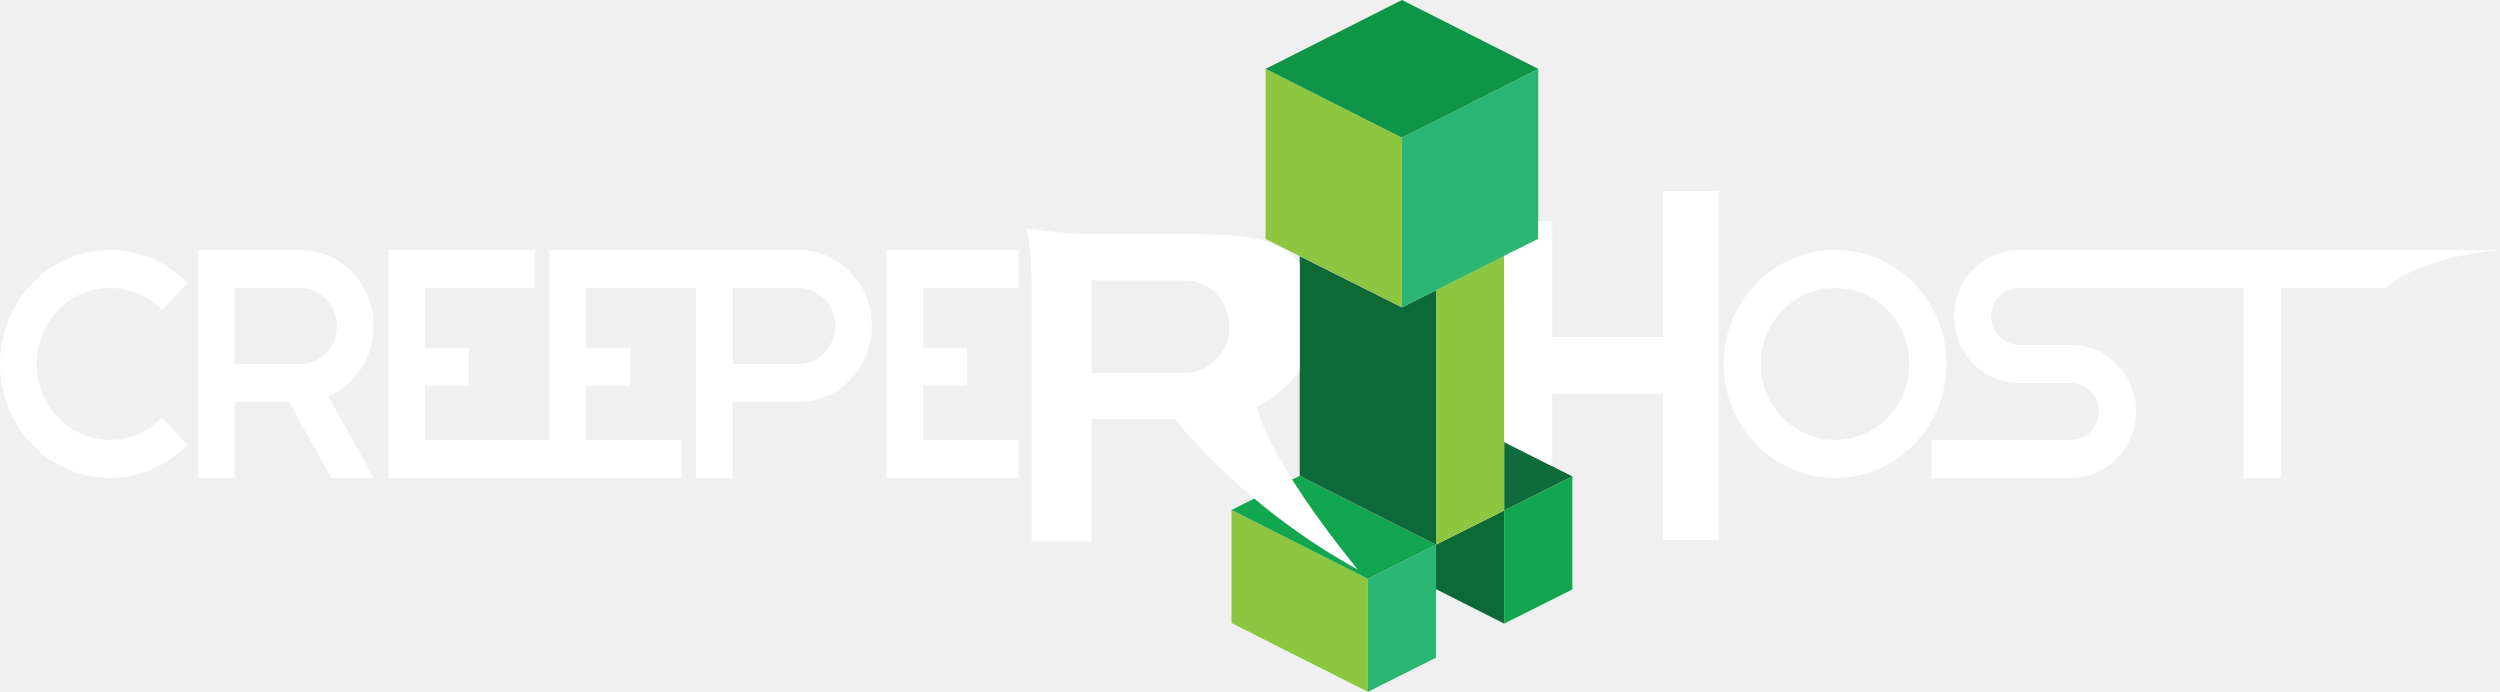
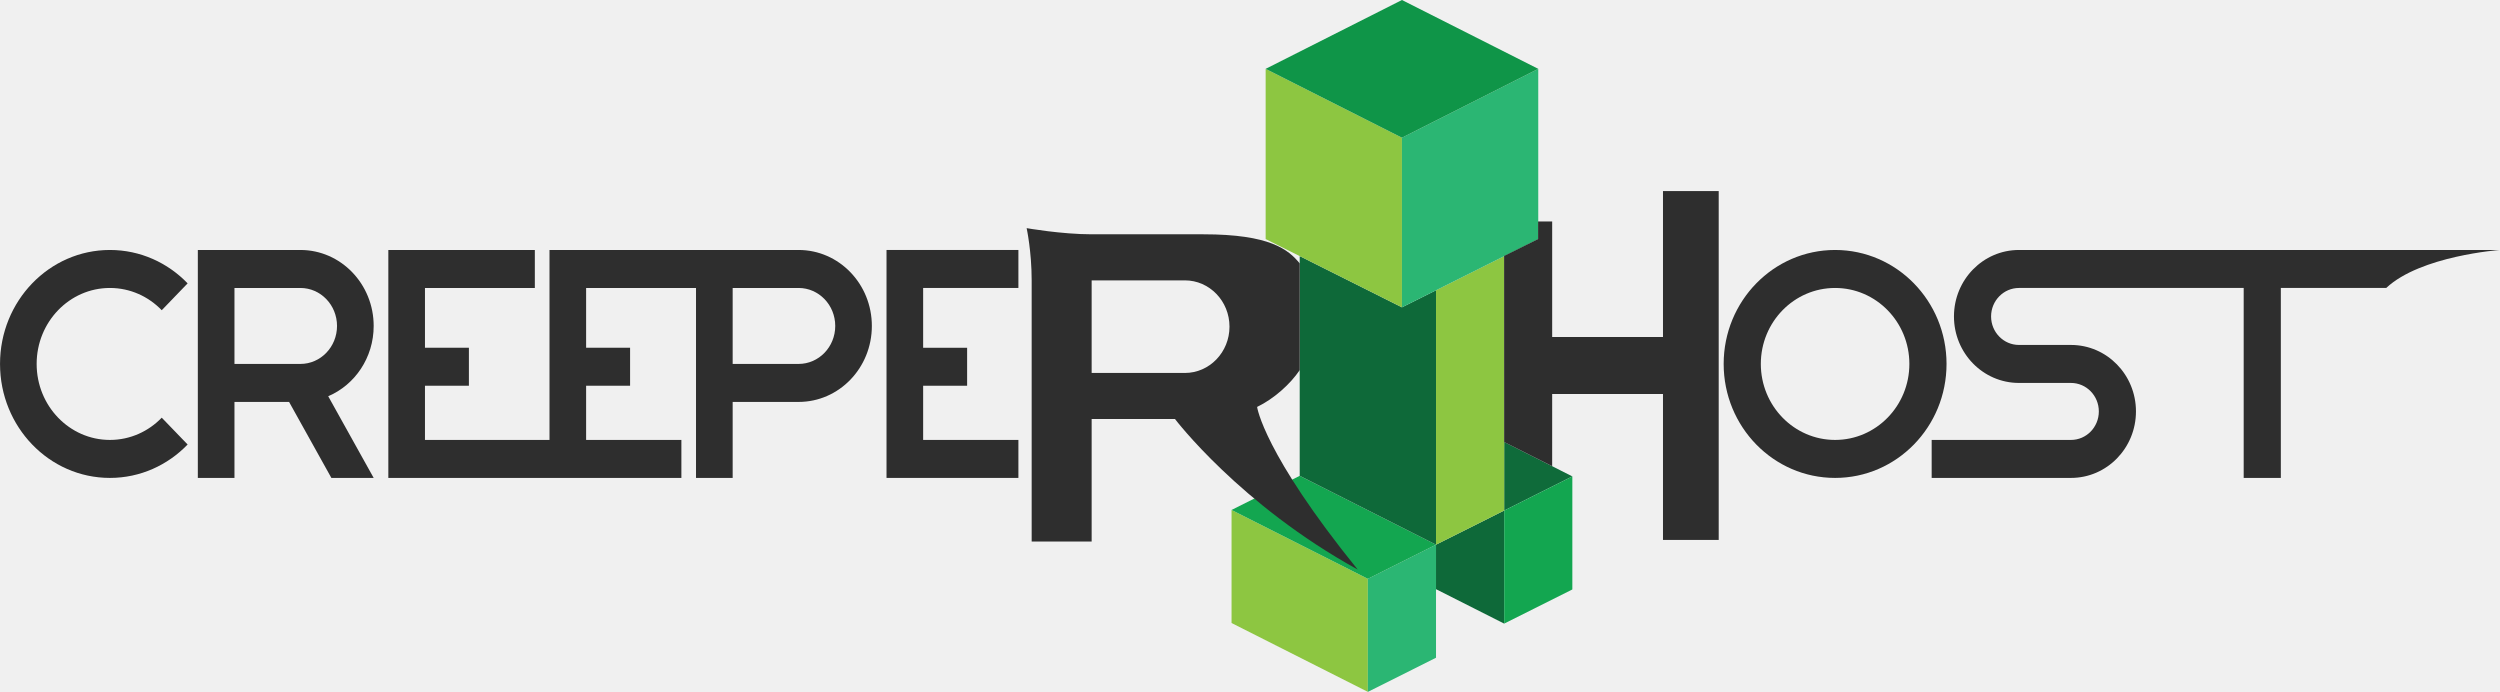
<svg xmlns="http://www.w3.org/2000/svg" version="1.1" baseProfile="full" width="960" height="265.685" viewBox="0 0 960.00 265.69" enable-background="new 0 0 960.00 265.69" xml:space="preserve">
  <g>
    <path fill="#0E6939" fill-opacity="1" stroke-width="0.2" stroke-linejoin="round" d="M 551.43,226.246L 577.605,239.47L 577.605,196.049L 551.43,209.155L 551.43,226.246 Z " />
    <path fill="#0F6B3A" fill-opacity="1" stroke-width="0.2" stroke-linejoin="round" d="M 577.605,169.72L 577.605,196.048L 603.781,182.941L 577.605,169.72 Z " />
    <path fill="#13A650" fill-opacity="1" stroke-width="0.2" stroke-linejoin="round" d="M 577.605,196.048L 603.781,182.941L 603.781,226.357L 577.605,239.469L 577.605,196.048 Z " />
    <path fill="#8DC641" fill-opacity="1" stroke-width="0.2" stroke-linejoin="round" d="M 472.915,195.829L 525.26,222.269L 525.26,265.685L 472.915,239.244L 472.915,195.829 Z " />
    <path fill="#2BB673" fill-opacity="1" stroke-width="0.2" stroke-linejoin="round" d="M 525.26,222.269L 551.431,209.155L 551.431,252.576L 525.26,265.685L 525.26,222.269 Z " />
    <path fill="#13A650" fill-opacity="1" stroke-width="0.2" stroke-linejoin="round" d="M 499.089,182.715L 551.431,209.155L 525.26,222.269L 472.915,195.829L 499.089,182.715 Z " />
    <path fill="#0E6939" fill-opacity="1" stroke-width="0.2" stroke-linejoin="round" d="M 499.089,98.35L 538.349,118.016L 551.431,111.462L 551.431,209.156L 499.089,182.714L 499.089,98.35 Z " />
    <path fill="#8DC641" fill-opacity="1" stroke-width="0.2" stroke-linejoin="round" d="M 551.43,111.462L 577.605,98.35L 577.605,196.047L 551.43,209.155L 551.43,111.462 Z " />
    <path fill="#8DC641" fill-opacity="1" stroke-width="0.2" stroke-linejoin="round" d="M 486.009,26.44L 486.009,91.8L 538.35,118.016L 538.35,52.881L 486.009,26.44 Z " />
    <path fill="#2BB673" fill-opacity="1" stroke-width="0.2" stroke-linejoin="round" d="M 538.35,52.881L 590.691,26.44L 590.691,91.799L 538.35,118.016L 538.35,52.881 Z " />
    <path fill="#0F9548" fill-opacity="1" stroke-width="0.2" stroke-linejoin="round" d="M 538.35,0L 486.008,26.44L 538.35,52.881L 590.691,26.44L 538.35,0 Z " />
  </g>
  <g>
-     <path fill="#FFFFFF" fill-opacity="1" stroke-width="0.2" stroke-linejoin="round" d="M 638.589,73.381L 638.589,129.421L 596.037,129.421L 596.037,85.055L 590.632,85.058L 590.632,91.78L 577.576,98.28L 577.597,169.745L 596.034,179.023L 596.037,151.3L 638.589,151.3L 638.589,207.343L 659.988,207.343L 659.988,73.381L 638.589,73.381 Z " />
-     <path fill="#FFFFFF" fill-opacity="1" stroke-width="0.2" stroke-linejoin="round" d="M 704.683,168.936C 688.928,168.936 676.16,155.864 676.16,139.752C 676.16,123.641 688.928,110.581 704.683,110.581C 720.436,110.581 733.204,123.641 733.204,139.752C 733.204,155.864 720.436,168.936 704.683,168.936 Z M 704.683,95.992C 681.05,95.992 661.891,115.585 661.891,139.752C 661.891,163.928 681.05,183.524 704.683,183.524C 728.31,183.524 747.475,163.928 747.475,139.752C 747.475,115.585 728.31,95.992 704.683,95.992 Z " />
-     <path fill="#FFFFFF" fill-opacity="1" stroke-width="0.2" stroke-linejoin="round" d="M 959.999,95.992L 775.277,95.992C 761.505,95.992 750.326,107.419 750.326,121.523C 750.326,135.621 761.505,147.051 775.277,147.051L 795.255,147.051C 801.169,147.051 805.959,151.955 805.959,157.988C 805.959,164.043 801.169,168.936 795.255,168.936L 741.765,168.936L 741.765,183.524L 795.255,183.524C 809.042,183.524 820.215,172.084 820.215,157.988C 820.215,143.889 809.042,132.461 795.255,132.461L 775.277,132.461C 769.386,132.461 764.583,127.56 764.583,121.523C 764.583,115.479 769.386,110.581 775.277,110.581L 861.583,110.581L 861.583,183.524L 875.849,183.524L 875.849,110.581L 916.319,110.581C 929.518,98.181 959.999,95.992 959.999,95.992 Z " />
-     <path fill="#FFFFFF" fill-opacity="1" stroke-width="0.2" stroke-linejoin="round" d="M 42.199,168.936C 26.663,168.936 14.064,155.864 14.064,139.752C 14.064,123.641 26.663,110.581 42.199,110.581C 49.967,110.581 57.004,113.849 62.099,119.128L 72.04,108.812C 64.407,100.892 53.851,95.992 42.199,95.992C 18.893,95.992 0,115.585 0,139.752C 0,163.928 18.893,183.524 42.199,183.524C 53.851,183.524 64.407,178.616 72.04,170.696L 62.099,160.392C 57.004,165.671 49.967,168.936 42.199,168.936 Z " />
-     <path fill="#FFFFFF" fill-opacity="1" stroke-width="0.2" stroke-linejoin="round" d="M 115.346,139.752L 90.028,139.752L 90.028,110.582L 115.346,110.582C 123.118,110.582 129.411,117.113 129.411,125.168C 129.411,133.224 123.118,139.752 115.346,139.752 Z M 143.485,125.168C 143.485,109.054 130.882,95.992 115.346,95.992L 75.959,95.992L 75.959,183.525L 90.028,183.525L 90.028,154.344L 110.999,154.344L 127.242,183.525L 143.485,183.525L 126.027,152.159C 136.269,147.795 143.485,137.36 143.485,125.168 Z " />
-     <path fill="#FFFFFF" fill-opacity="1" stroke-width="0.2" stroke-linejoin="round" d="M 306.656,139.752L 281.34,139.752L 281.34,110.582L 306.656,110.582C 314.433,110.582 320.73,117.113 320.73,125.168C 320.73,133.222 314.433,139.752 306.656,139.752 Z M 306.656,95.992L 211.005,95.992L 211.005,168.937L 163.18,168.937L 163.18,148.126L 180.053,148.126L 180.053,133.545L 163.18,133.545L 163.18,110.582L 205.374,110.582L 205.374,95.992L 149.114,95.992L 149.114,183.525L 261.648,183.525L 261.648,168.937L 225.066,168.937L 225.066,148.126L 241.949,148.126L 241.949,133.545L 225.066,133.545L 225.066,110.582L 267.265,110.582L 267.265,183.525L 281.34,183.525L 281.34,154.344L 306.656,154.344C 322.201,154.344 334.79,141.281 334.79,125.168C 334.79,109.054 322.201,95.992 306.656,95.992 Z " />
-     <path fill="#FFFFFF" fill-opacity="1" stroke-width="0.2" stroke-linejoin="round" d="M 391.063,168.936L 354.485,168.936L 354.485,148.127L 371.371,148.127L 371.371,133.544L 354.485,133.544L 354.485,110.581L 391.063,110.581L 391.063,95.992L 340.421,95.992L 340.421,183.524L 391.063,183.524L 391.063,168.936 Z " />
-     <path fill="#FFFFFF" fill-opacity="1" stroke-width="0.2" stroke-linejoin="round" d="M 454.979,143.219L 419.193,143.219L 419.193,107.663L 454.979,107.663C 464.445,107.663 472.125,115.623 472.125,125.443C 472.125,135.259 464.445,143.219 454.979,143.219 Z M 499.089,142.127L 499.089,101.145C 494.717,95.836 487.689,89.972 462.099,89.972L 419.193,89.972C 407.68,89.972 394.225,87.608 394.225,87.608C 394.225,87.608 396.159,96.448 396.159,107.663L 396.159,207.952L 419.193,207.952L 419.193,160.908L 451.199,160.908C 451.199,160.908 476.055,193.731 521.359,218.717C 485.076,173.913 482.725,156.264 482.725,156.264C 489.171,153.143 495.389,147.6 499.089,142.127 Z " />
+     <path fill="#2e2e2e" fill-opacity="1" stroke-width="0.2" stroke-linejoin="round" d="M 638.589,73.381L 638.589,129.421L 596.037,129.421L 596.037,85.055L 590.632,85.058L 590.632,91.78L 577.576,98.28L 577.597,169.745L 596.034,179.023L 596.037,151.3L 638.589,151.3L 638.589,207.343L 659.988,207.343L 659.988,73.381L 638.589,73.381 Z " />
+     <path fill="#2e2e2e" fill-opacity="1" stroke-width="0.2" stroke-linejoin="round" d="M 704.683,168.936C 688.928,168.936 676.16,155.864 676.16,139.752C 676.16,123.641 688.928,110.581 704.683,110.581C 720.436,110.581 733.204,123.641 733.204,139.752C 733.204,155.864 720.436,168.936 704.683,168.936 Z M 704.683,95.992C 681.05,95.992 661.891,115.585 661.891,139.752C 661.891,163.928 681.05,183.524 704.683,183.524C 728.31,183.524 747.475,163.928 747.475,139.752C 747.475,115.585 728.31,95.992 704.683,95.992 Z " />
+     <path fill="#2e2e2e" fill-opacity="1" stroke-width="0.2" stroke-linejoin="round" d="M 959.999,95.992L 775.277,95.992C 761.505,95.992 750.326,107.419 750.326,121.523C 750.326,135.621 761.505,147.051 775.277,147.051L 795.255,147.051C 801.169,147.051 805.959,151.955 805.959,157.988C 805.959,164.043 801.169,168.936 795.255,168.936L 741.765,168.936L 741.765,183.524L 795.255,183.524C 809.042,183.524 820.215,172.084 820.215,157.988C 820.215,143.889 809.042,132.461 795.255,132.461L 775.277,132.461C 769.386,132.461 764.583,127.56 764.583,121.523C 764.583,115.479 769.386,110.581 775.277,110.581L 861.583,110.581L 861.583,183.524L 875.849,183.524L 875.849,110.581L 916.319,110.581C 929.518,98.181 959.999,95.992 959.999,95.992 Z " />
+     <path fill="#2e2e2e" fill-opacity="1" stroke-width="0.2" stroke-linejoin="round" d="M 42.199,168.936C 26.663,168.936 14.064,155.864 14.064,139.752C 14.064,123.641 26.663,110.581 42.199,110.581C 49.967,110.581 57.004,113.849 62.099,119.128L 72.04,108.812C 64.407,100.892 53.851,95.992 42.199,95.992C 18.893,95.992 0,115.585 0,139.752C 0,163.928 18.893,183.524 42.199,183.524C 53.851,183.524 64.407,178.616 72.04,170.696L 62.099,160.392C 57.004,165.671 49.967,168.936 42.199,168.936 Z " />
+     <path fill="#2e2e2e" fill-opacity="1" stroke-width="0.2" stroke-linejoin="round" d="M 115.346,139.752L 90.028,139.752L 90.028,110.582L 115.346,110.582C 123.118,110.582 129.411,117.113 129.411,125.168C 129.411,133.224 123.118,139.752 115.346,139.752 Z M 143.485,125.168C 143.485,109.054 130.882,95.992 115.346,95.992L 75.959,95.992L 75.959,183.525L 90.028,183.525L 90.028,154.344L 110.999,154.344L 127.242,183.525L 143.485,183.525L 126.027,152.159C 136.269,147.795 143.485,137.36 143.485,125.168 Z " />
+     <path fill="#2e2e2e" fill-opacity="1" stroke-width="0.2" stroke-linejoin="round" d="M 306.656,139.752L 281.34,139.752L 281.34,110.582L 306.656,110.582C 314.433,110.582 320.73,117.113 320.73,125.168C 320.73,133.222 314.433,139.752 306.656,139.752 Z M 306.656,95.992L 211.005,95.992L 211.005,168.937L 163.18,168.937L 163.18,148.126L 180.053,148.126L 180.053,133.545L 163.18,133.545L 163.18,110.582L 205.374,110.582L 205.374,95.992L 149.114,95.992L 149.114,183.525L 261.648,183.525L 261.648,168.937L 225.066,168.937L 225.066,148.126L 241.949,148.126L 241.949,133.545L 225.066,133.545L 225.066,110.582L 267.265,110.582L 267.265,183.525L 281.34,183.525L 281.34,154.344L 306.656,154.344C 322.201,154.344 334.79,141.281 334.79,125.168C 334.79,109.054 322.201,95.992 306.656,95.992 Z " />
+     <path fill="#2e2e2e" fill-opacity="1" stroke-width="0.2" stroke-linejoin="round" d="M 391.063,168.936L 354.485,168.936L 354.485,148.127L 371.371,148.127L 371.371,133.544L 354.485,133.544L 354.485,110.581L 391.063,110.581L 391.063,95.992L 340.421,95.992L 340.421,183.524L 391.063,183.524L 391.063,168.936 Z " />
+     <path fill="#2e2e2e" fill-opacity="1" stroke-width="0.2" stroke-linejoin="round" d="M 454.979,143.219L 419.193,143.219L 419.193,107.663L 454.979,107.663C 464.445,107.663 472.125,115.623 472.125,125.443C 472.125,135.259 464.445,143.219 454.979,143.219 Z M 499.089,142.127L 499.089,101.145C 494.717,95.836 487.689,89.972 462.099,89.972L 419.193,89.972C 407.68,89.972 394.225,87.608 394.225,87.608C 394.225,87.608 396.159,96.448 396.159,107.663L 396.159,207.952L 419.193,207.952L 419.193,160.908L 451.199,160.908C 451.199,160.908 476.055,193.731 521.359,218.717C 485.076,173.913 482.725,156.264 482.725,156.264C 489.171,153.143 495.389,147.6 499.089,142.127 Z " />
  </g>
</svg>
